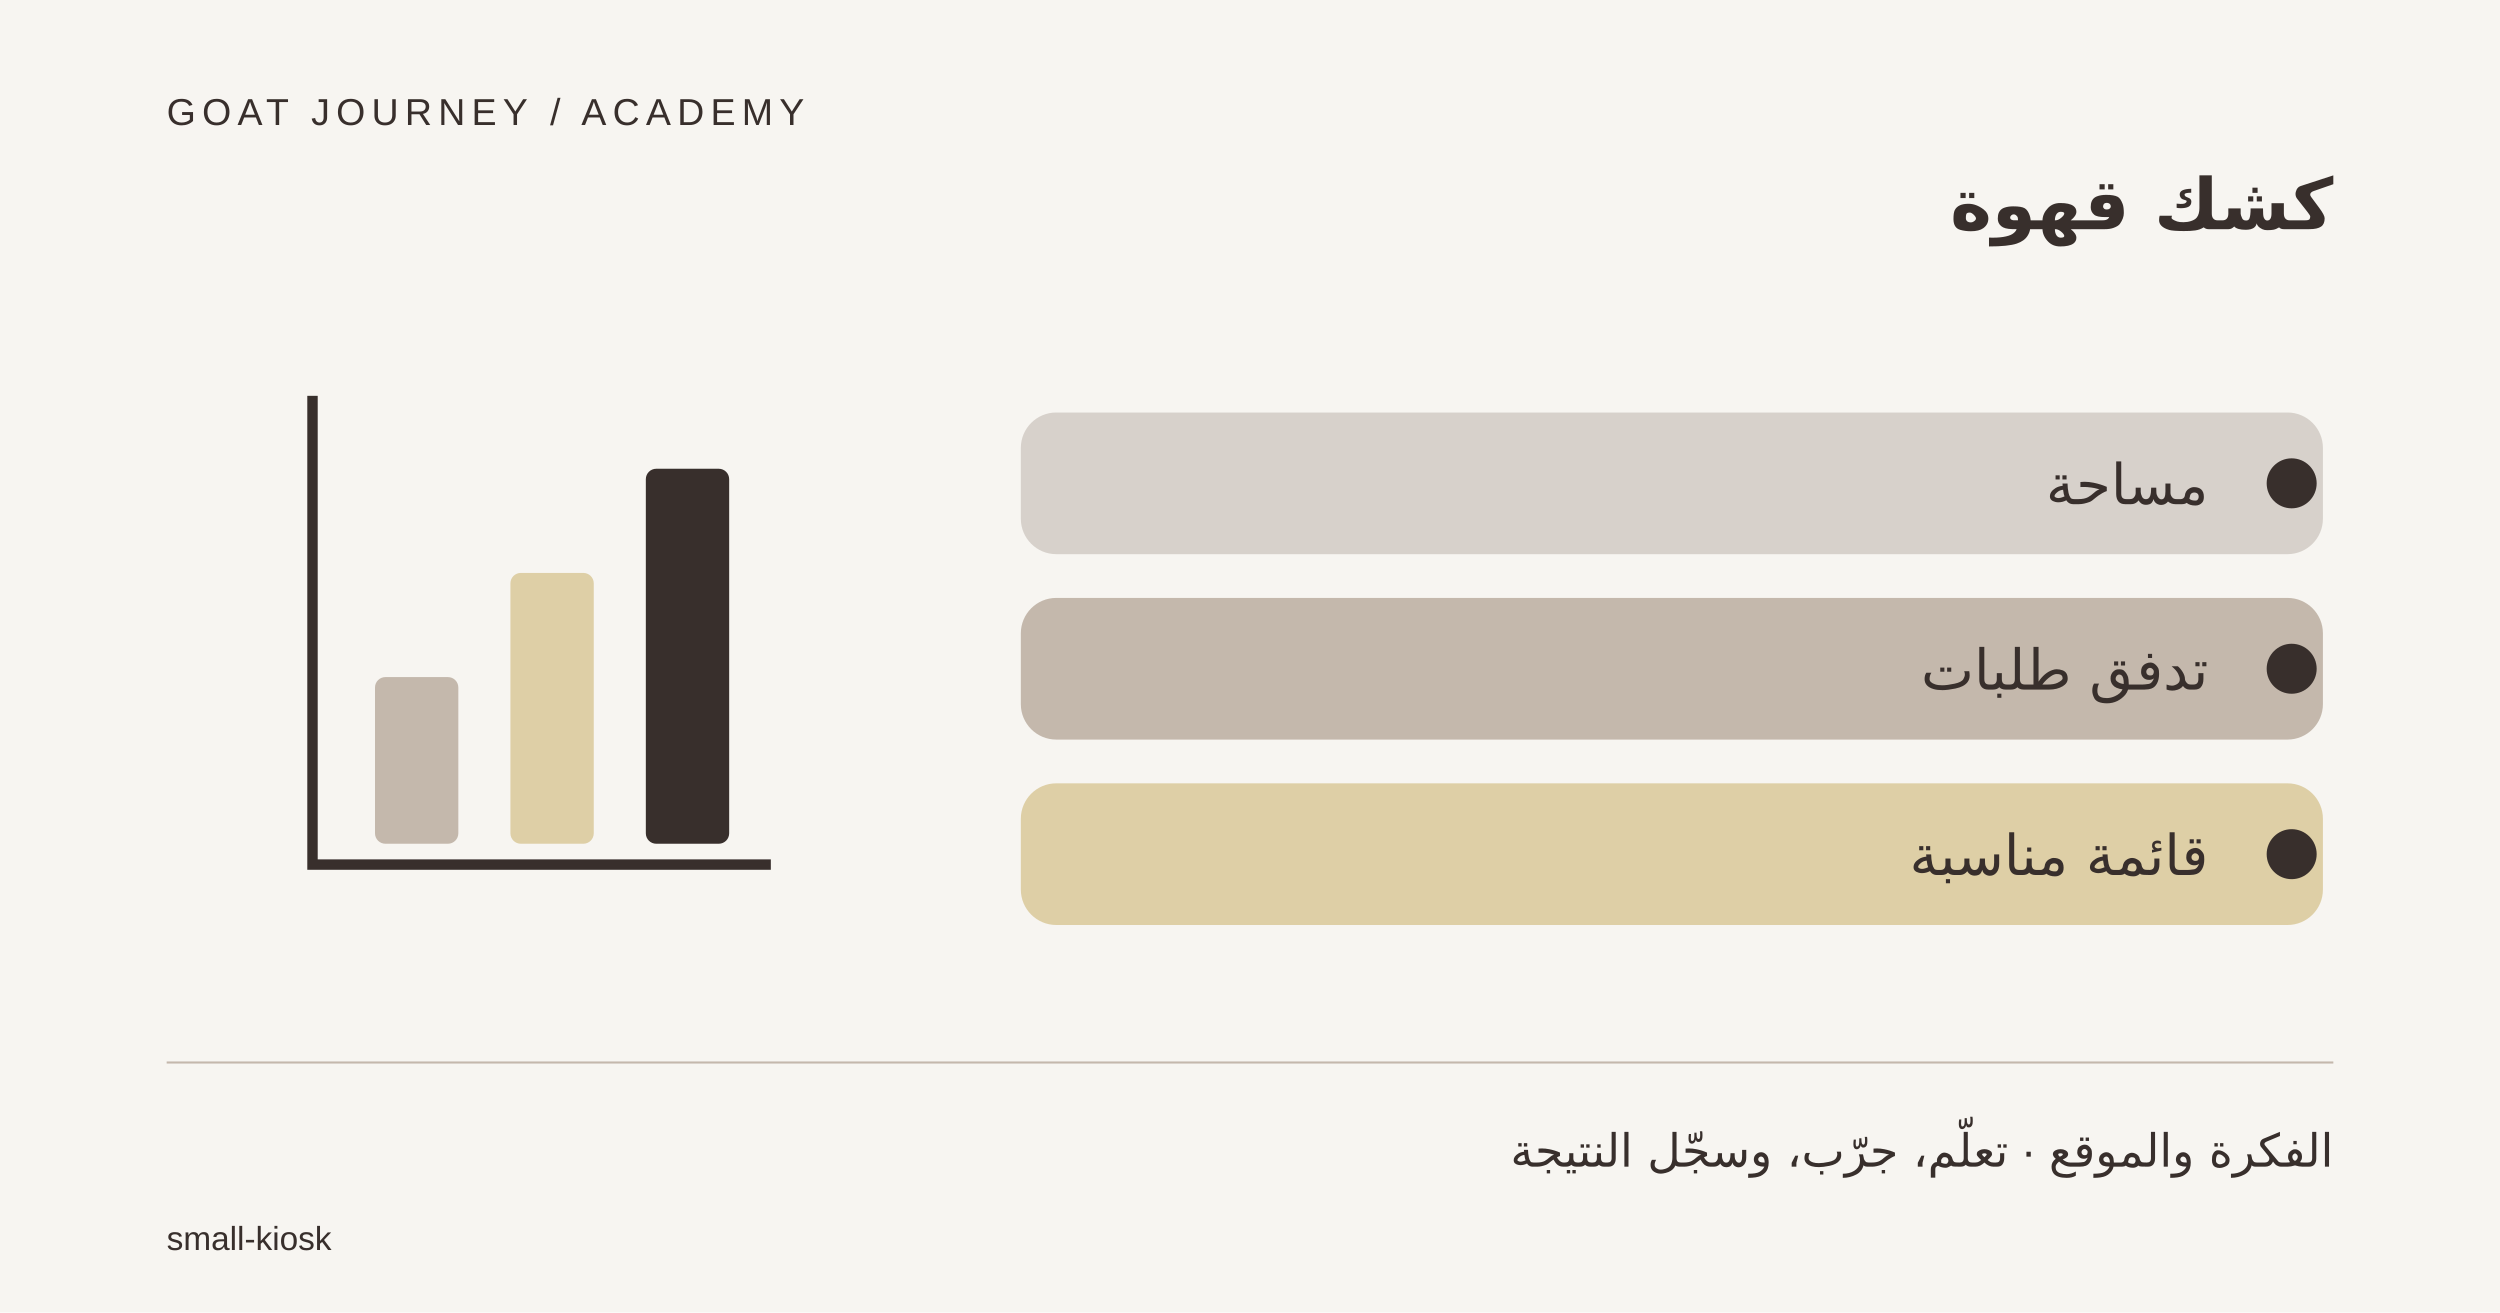
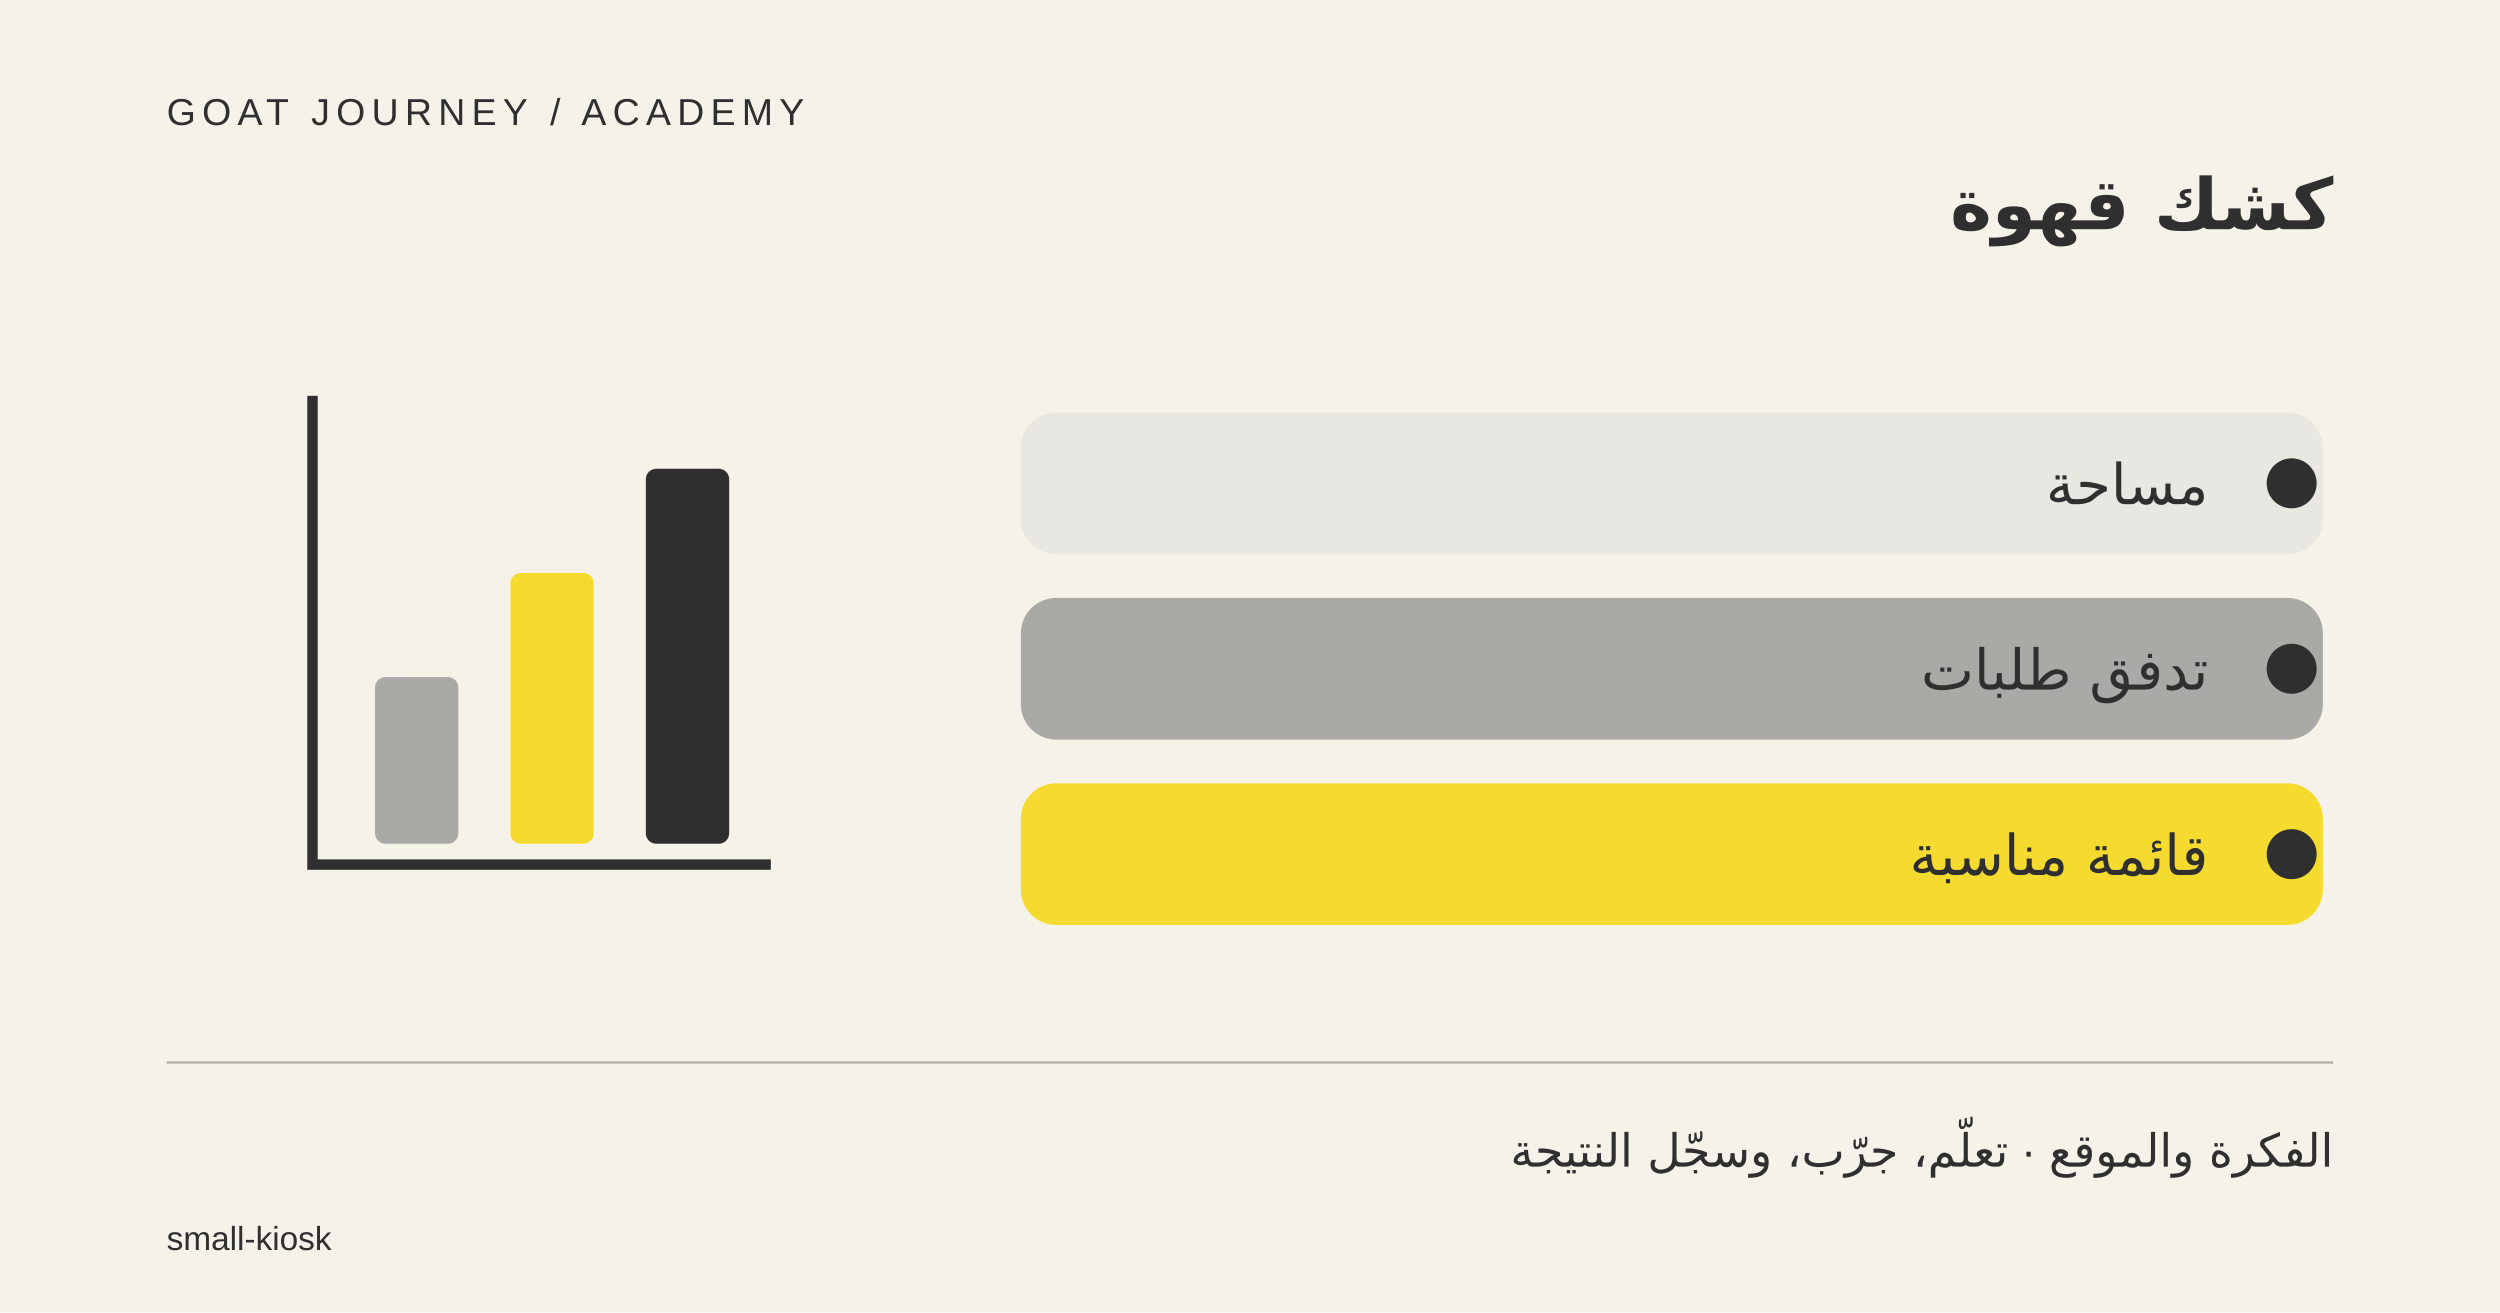
<svg xmlns="http://www.w3.org/2000/svg" width="1200" height="630" viewBox="0 0 1200 630" role="img" aria-labelledby="title desc">
-   <rect width="1200" height="630" fill="#f7f5f1" />
-   <g fill="#382f2c" font-family="Arial, sans-serif">
+   <rect width="1200" height="630" fill="#F5F2E9" />
+   <g fill="#2F2F2F" font-family="Arial, sans-serif">
    <text x="80" y="60" font-size="18" letter-spacing="3">GOAT JOURNEY / ACADEMY</text>
    <text x="1120" y="110" text-anchor="start" direction="rtl" font-size="34" font-weight="bold">كشك قهوة</text>
-     <path d="M150 190v225h220" fill="none" stroke="#382f2c" stroke-width="5" />
-     <rect x="180" y="325" width="40" height="80" rx="5" fill="#c4b8ac" />
-     <rect x="245" y="275" width="40" height="130" rx="5" fill="#decfa6" />
-     <rect x="310" y="225" width="40" height="180" rx="5" fill="#382f2c" />
-     <rect x="490" y="198" width="625" height="68" rx="17" fill="#d7d1cb" />
+     <path d="M150 190v225h220" fill="none" stroke="#2F2F2F" stroke-width="5" />
+     <rect x="180" y="325" width="40" height="80" rx="5" fill="#A9AAA5" />
+     <rect x="245" y="275" width="40" height="130" rx="5" fill="#F5DB30" />
+     <rect x="310" y="225" width="40" height="180" rx="5" fill="#2F2F2F" />
+     <rect x="490" y="198" width="625" height="68" rx="17" fill="#E8E7E1" />
    <text x="1060" y="242" text-anchor="start" direction="rtl" font-size="27">مساحة</text>
-     <circle cx="1100" cy="232" r="12" fill="#382f2c" />
-     <rect x="490" y="287" width="625" height="68" rx="17" fill="#c4b8ac" />
+     <circle cx="1100" cy="232" r="12" fill="#2F2F2F" />
+     <rect x="490" y="287" width="625" height="68" rx="17" fill="#A9AAA5" />
    <text x="1060" y="331" text-anchor="start" direction="rtl" font-size="27">تدفق طلبات</text>
-     <circle cx="1100" cy="321" r="12" fill="#382f2c" />
-     <rect x="490" y="376" width="625" height="68" rx="17" fill="#decfa6" />
+     <circle cx="1100" cy="321" r="12" fill="#2F2F2F" />
+     <rect x="490" y="376" width="625" height="68" rx="17" fill="#F5DB30" />
    <text x="1060" y="420" text-anchor="start" direction="rtl" font-size="27">قائمة مناسبة</text>
-     <circle cx="1100" cy="410" r="12" fill="#382f2c" />
-     <path d="M80 510h1040" stroke="#c4b8ac" />
+     <circle cx="1100" cy="410" r="12" fill="#2F2F2F" />
+     <path d="M80 510h1040" stroke="#A9AAA5" />
    <text x="1120" y="560" text-anchor="start" direction="rtl" font-size="22">الفكرة والموقع · تعلّم، جرّب، وسجّل النتيجة</text>
    <text x="80" y="600" font-size="16">small-kiosk</text>
  </g>
</svg>
